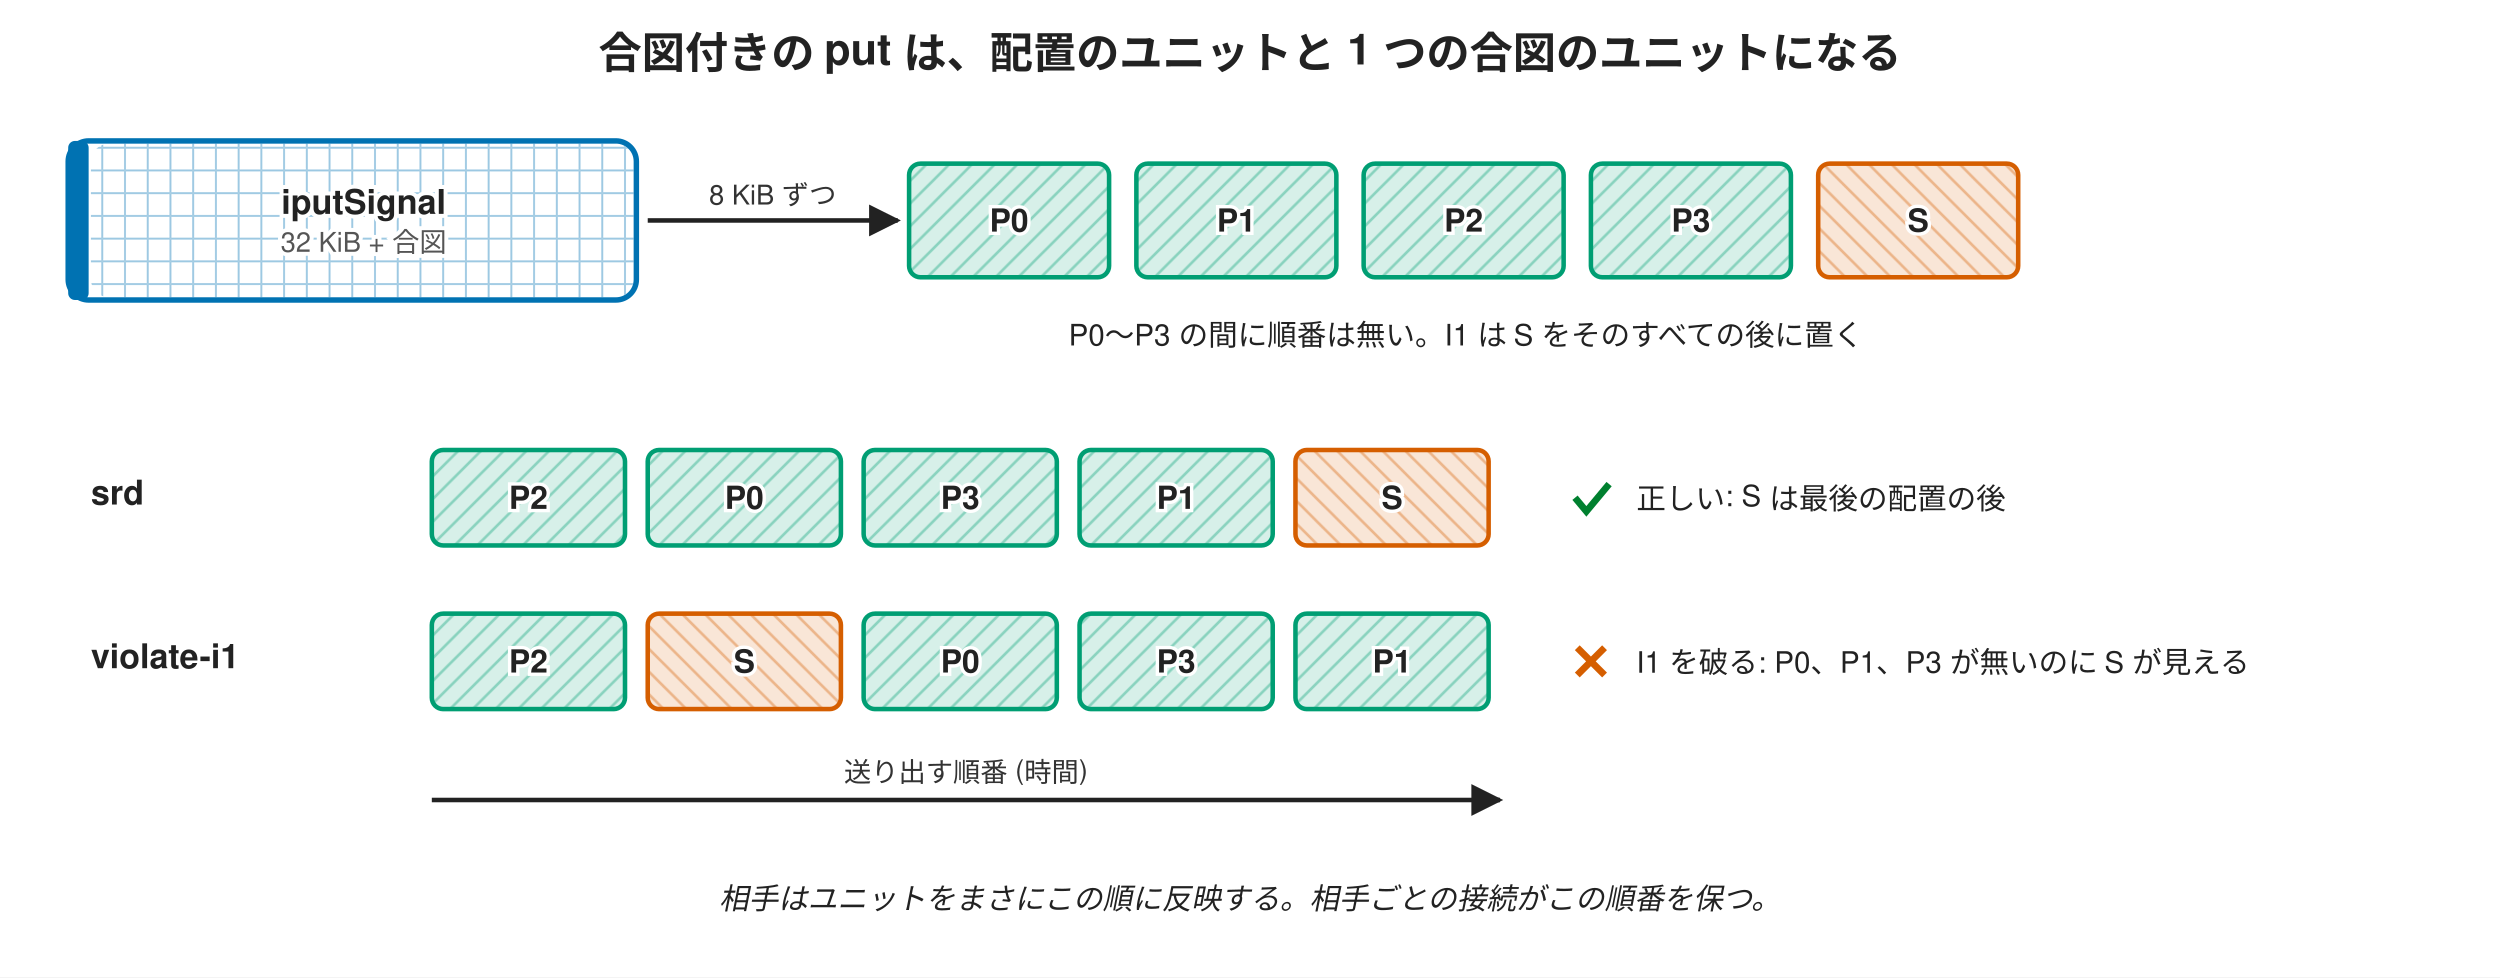
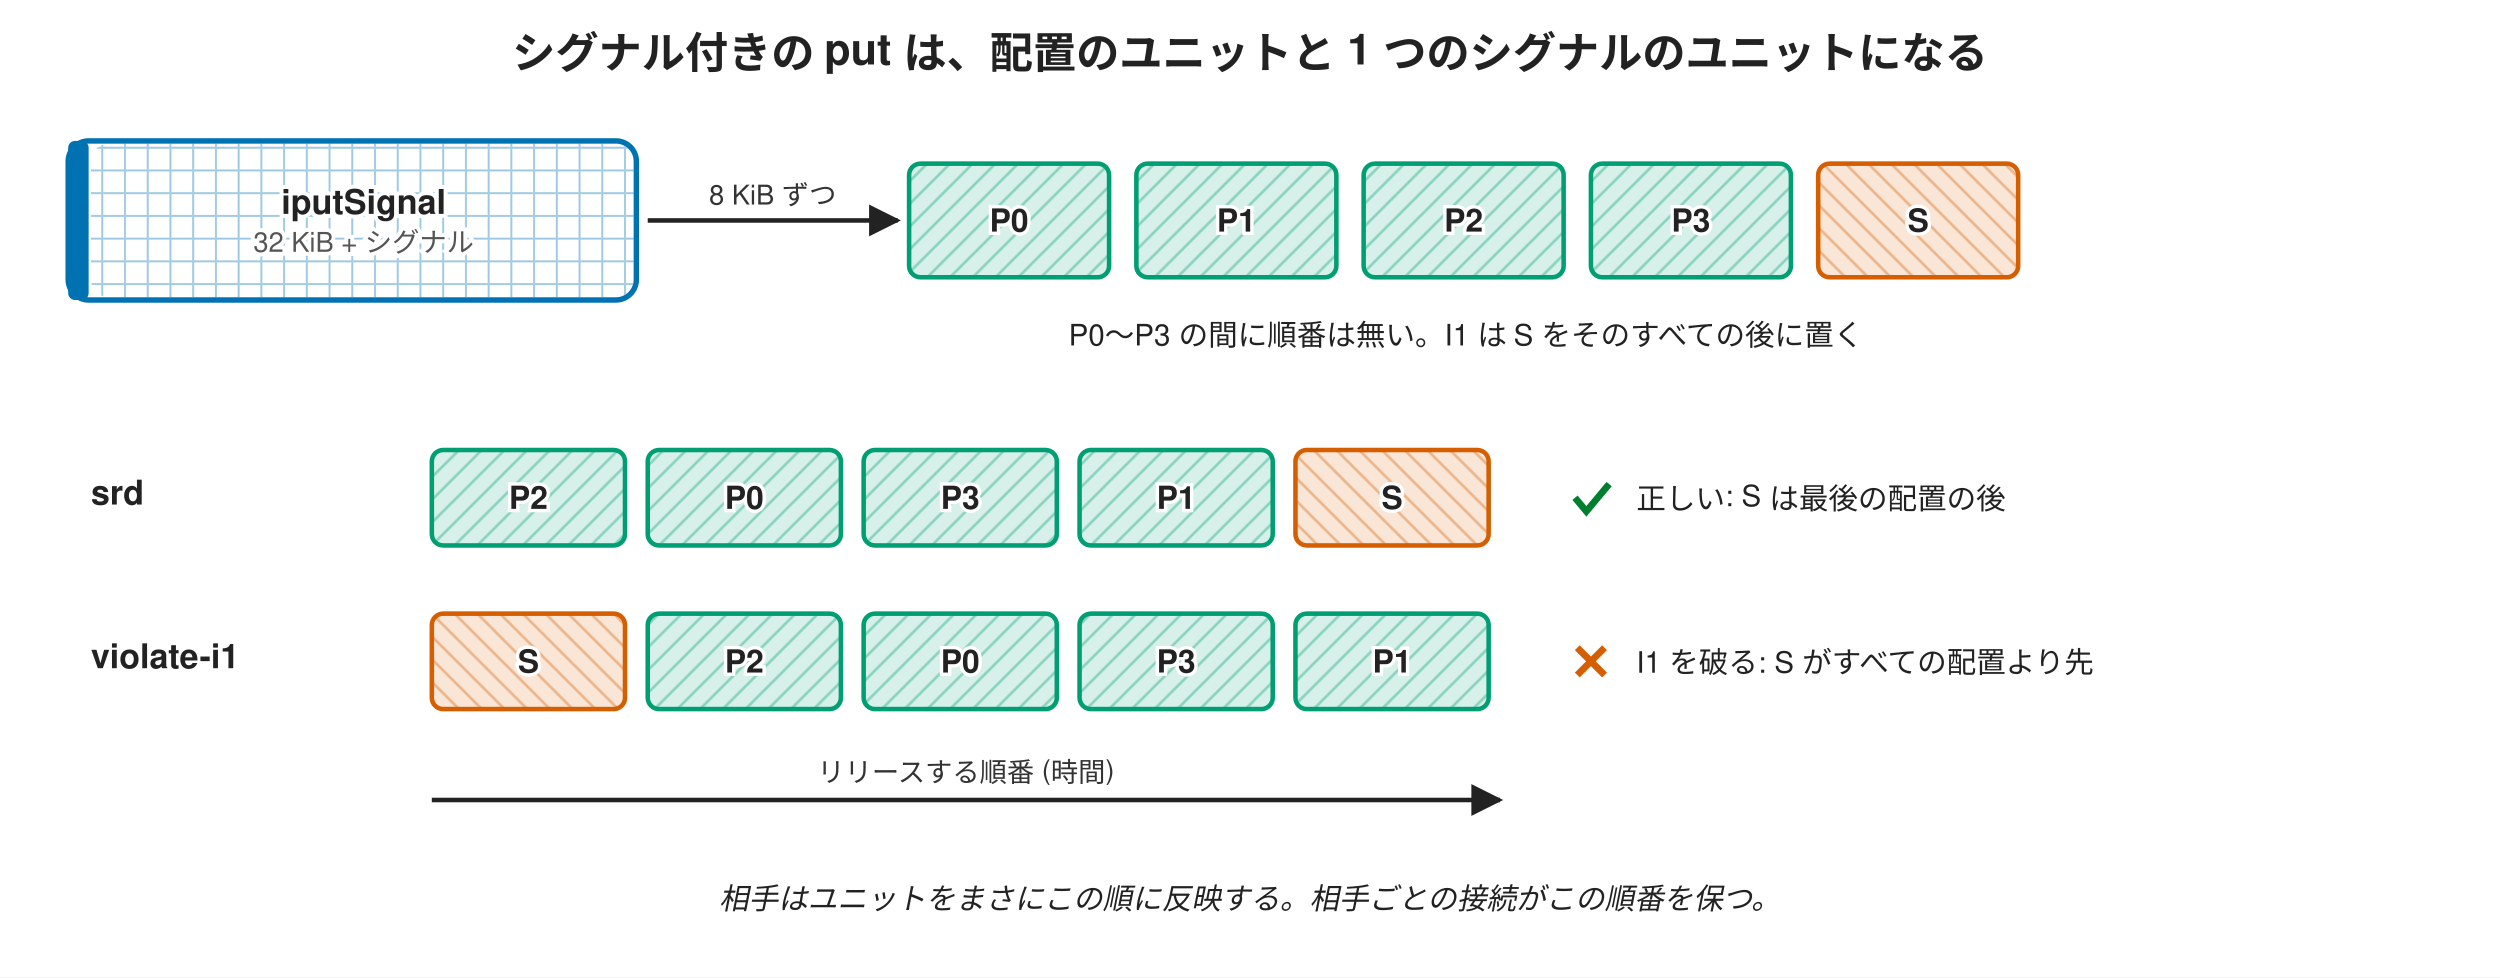
<svg xmlns="http://www.w3.org/2000/svg" width="1100" height="430" viewBox="0 0 1100 430">
  <defs>
    <pattern id="p-nccl" width="10" height="10" patternUnits="userSpaceOnUse">
      <g stroke="#0072B2" opacity="0.35">
        <path d="M0,5 h10 M5,0 v10" stroke-width="0.9" />
      </g>
    </pattern>
    <marker id="m7" viewBox="0 0 10 10" refX="9" refY="5" markerWidth="7" markerHeight="7" orient="auto-start-reverse">
      <path d="M0,0 L10,5 L0,10 z" fill="#222222" />
    </marker>
    <pattern id="p-sim" width="10" height="10" patternUnits="userSpaceOnUse">
      <g stroke="#009E73" opacity="0.35">
        <path d="M-2,2 l4,-4 M0,10 l10,-10 M8,12 l4,-4" stroke-width="1.2" />
      </g>
    </pattern>
    <pattern id="p-sig" width="10" height="10" patternUnits="userSpaceOnUse">
      <g stroke="#D55E00" opacity="0.35">
        <path d="M-2,8 l4,4 M0,0 l10,10 M8,-2 l4,4" stroke-width="1.2" />
      </g>
    </pattern>
    <marker id="m61" viewBox="0 0 10 10" refX="9" refY="5" markerWidth="7" markerHeight="7" orient="auto-start-reverse">
      <path d="M0,0 L10,5 L0,10 z" fill="#222222" />
    </marker>
  </defs>
  <rect x="0" y="0" width="1100" height="430" fill="#FFFFFF" />
-   <text x="550.0" y="30.0" font-family="Helvetica, Arial, 'Hiragino Sans', 'Hiragino Kaku Gothic ProN', 'Noto Sans CJK JP', 'Noto Sans JP', sans-serif" font-size="19" font-weight="bold" text-anchor="middle" fill="#222222">合図付きの put は、配置のユニットと 1 つの合図のユニットになる</text>
+   <text x="550.0" y="30.0" font-family="Helvetica, Arial, 'Hiragino Sans', 'Hiragino Kaku Gothic ProN', 'Noto Sans CJK JP', 'Noto Sans JP', sans-serif" font-size="19" font-weight="bold" text-anchor="middle" fill="#222222">シグナル付きの put は、配置のユニットと 1 つのシグナルのユニットになる</text>
  <rect x="30" y="62" width="250" height="70" rx="9" fill="#FFFFFF" stroke="#0072B2" stroke-width="2.4" />
  <rect x="40" y="63.2" width="238.8" height="67.6" rx="8" fill="url(#p-nccl)" />
  <rect x="30" y="62" width="9" height="70" rx="3" fill="#0072B2" />
  <text x="160.0" y="94.1" font-family="Helvetica, Arial, 'Hiragino Sans', 'Hiragino Kaku Gothic ProN', 'Noto Sans CJK JP', 'Noto Sans JP', sans-serif" font-size="15" font-weight="bold" text-anchor="middle" fill="#222222" stroke="#FFFFFF" stroke-width="3.5" paint-order="stroke">iputSignal</text>
-   <text x="160.0" y="110.8" font-family="Helvetica, Arial, 'Hiragino Sans', 'Hiragino Kaku Gothic ProN', 'Noto Sans CJK JP', 'Noto Sans JP', sans-serif" font-size="12" font-weight="normal" text-anchor="middle" fill="#555555" stroke="#FFFFFF" stroke-width="3.5" paint-order="stroke">32 KiB + 合図</text>
+   <text x="160.0" y="110.8" font-family="Helvetica, Arial, 'Hiragino Sans', 'Hiragino Kaku Gothic ProN', 'Noto Sans CJK JP', 'Noto Sans JP', sans-serif" font-size="12" font-weight="normal" text-anchor="middle" fill="#555555" stroke="#FFFFFF" stroke-width="3.5" paint-order="stroke">32 KiB + シグナル</text>
  <line x1="285" y1="97" x2="395" y2="97" stroke="#222222" stroke-width="2.0" marker-end="url(#m7)" />
  <text x="340.0" y="90.0" font-family="Helvetica, Arial, 'Hiragino Sans', 'Hiragino Kaku Gothic ProN', 'Noto Sans CJK JP', 'Noto Sans JP', sans-serif" font-size="12" font-weight="normal" text-anchor="middle" fill="#333333">8 KiB ずつ</text>
  <rect x="400" y="72" width="88" height="50" rx="5" fill="#009E73" fill-opacity="0.16" stroke="#009E73" stroke-width="2" />
  <rect x="400" y="72" width="88" height="50" rx="5" fill="url(#p-sim)" />
  <text x="444.0" y="101.9" font-family="Helvetica, Arial, 'Hiragino Sans', 'Hiragino Kaku Gothic ProN', 'Noto Sans CJK JP', 'Noto Sans JP', sans-serif" font-size="14" font-weight="bold" text-anchor="middle" fill="#222222" stroke="#FFFFFF" stroke-width="3" paint-order="stroke">P0</text>
  <rect x="500" y="72" width="88" height="50" rx="5" fill="#009E73" fill-opacity="0.16" stroke="#009E73" stroke-width="2" />
  <rect x="500" y="72" width="88" height="50" rx="5" fill="url(#p-sim)" />
  <text x="544.0" y="101.9" font-family="Helvetica, Arial, 'Hiragino Sans', 'Hiragino Kaku Gothic ProN', 'Noto Sans CJK JP', 'Noto Sans JP', sans-serif" font-size="14" font-weight="bold" text-anchor="middle" fill="#222222" stroke="#FFFFFF" stroke-width="3" paint-order="stroke">P1</text>
  <rect x="600" y="72" width="88" height="50" rx="5" fill="#009E73" fill-opacity="0.16" stroke="#009E73" stroke-width="2" />
  <rect x="600" y="72" width="88" height="50" rx="5" fill="url(#p-sim)" />
  <text x="644.0" y="101.9" font-family="Helvetica, Arial, 'Hiragino Sans', 'Hiragino Kaku Gothic ProN', 'Noto Sans CJK JP', 'Noto Sans JP', sans-serif" font-size="14" font-weight="bold" text-anchor="middle" fill="#222222" stroke="#FFFFFF" stroke-width="3" paint-order="stroke">P2</text>
  <rect x="700" y="72" width="88" height="50" rx="5" fill="#009E73" fill-opacity="0.16" stroke="#009E73" stroke-width="2" />
  <rect x="700" y="72" width="88" height="50" rx="5" fill="url(#p-sim)" />
  <text x="744.0" y="101.9" font-family="Helvetica, Arial, 'Hiragino Sans', 'Hiragino Kaku Gothic ProN', 'Noto Sans CJK JP', 'Noto Sans JP', sans-serif" font-size="14" font-weight="bold" text-anchor="middle" fill="#222222" stroke="#FFFFFF" stroke-width="3" paint-order="stroke">P3</text>
  <rect x="800" y="72" width="88" height="50" rx="5" fill="#D55E00" fill-opacity="0.16" stroke="#D55E00" stroke-width="2" />
  <rect x="800" y="72" width="88" height="50" rx="5" fill="url(#p-sig)" />
  <text x="844.0" y="101.9" font-family="Helvetica, Arial, 'Hiragino Sans', 'Hiragino Kaku Gothic ProN', 'Noto Sans CJK JP', 'Noto Sans JP', sans-serif" font-size="14" font-weight="bold" text-anchor="middle" fill="#222222" stroke="#FFFFFF" stroke-width="3" paint-order="stroke">S</text>
  <text x="645.0" y="152.0" font-family="Helvetica, Arial, 'Hiragino Sans', 'Hiragino Kaku Gothic ProN', 'Noto Sans CJK JP', 'Noto Sans JP', sans-serif" font-size="13" font-weight="normal" text-anchor="middle" fill="#222222">P0〜P3 の間に順番は無い。I1 は S をそのすべての後に置く</text>
  <text x="40.0" y="222.0" font-family="Helvetica, Arial, 'Hiragino Sans', 'Hiragino Kaku Gothic ProN', 'Noto Sans CJK JP', 'Noto Sans JP', sans-serif" font-size="15" font-weight="bold" text-anchor="start" fill="#222222">srd</text>
  <rect x="190" y="198" width="85" height="42" rx="5" fill="#009E73" fill-opacity="0.16" stroke="#009E73" stroke-width="2" />
  <rect x="190" y="198" width="85" height="42" rx="5" fill="url(#p-sim)" />
  <text x="232.5" y="223.9" font-family="Helvetica, Arial, 'Hiragino Sans', 'Hiragino Kaku Gothic ProN', 'Noto Sans CJK JP', 'Noto Sans JP', sans-serif" font-size="14" font-weight="bold" text-anchor="middle" fill="#222222" stroke="#FFFFFF" stroke-width="3" paint-order="stroke">P2</text>
  <rect x="285" y="198" width="85" height="42" rx="5" fill="#009E73" fill-opacity="0.16" stroke="#009E73" stroke-width="2" />
  <rect x="285" y="198" width="85" height="42" rx="5" fill="url(#p-sim)" />
  <text x="327.5" y="223.9" font-family="Helvetica, Arial, 'Hiragino Sans', 'Hiragino Kaku Gothic ProN', 'Noto Sans CJK JP', 'Noto Sans JP', sans-serif" font-size="14" font-weight="bold" text-anchor="middle" fill="#222222" stroke="#FFFFFF" stroke-width="3" paint-order="stroke">P0</text>
  <rect x="380" y="198" width="85" height="42" rx="5" fill="#009E73" fill-opacity="0.16" stroke="#009E73" stroke-width="2" />
  <rect x="380" y="198" width="85" height="42" rx="5" fill="url(#p-sim)" />
  <text x="422.5" y="223.9" font-family="Helvetica, Arial, 'Hiragino Sans', 'Hiragino Kaku Gothic ProN', 'Noto Sans CJK JP', 'Noto Sans JP', sans-serif" font-size="14" font-weight="bold" text-anchor="middle" fill="#222222" stroke="#FFFFFF" stroke-width="3" paint-order="stroke">P3</text>
  <rect x="475" y="198" width="85" height="42" rx="5" fill="#009E73" fill-opacity="0.16" stroke="#009E73" stroke-width="2" />
  <rect x="475" y="198" width="85" height="42" rx="5" fill="url(#p-sim)" />
  <text x="517.5" y="223.9" font-family="Helvetica, Arial, 'Hiragino Sans', 'Hiragino Kaku Gothic ProN', 'Noto Sans CJK JP', 'Noto Sans JP', sans-serif" font-size="14" font-weight="bold" text-anchor="middle" fill="#222222" stroke="#FFFFFF" stroke-width="3" paint-order="stroke">P1</text>
  <rect x="570" y="198" width="85" height="42" rx="5" fill="#D55E00" fill-opacity="0.16" stroke="#D55E00" stroke-width="2" />
  <rect x="570" y="198" width="85" height="42" rx="5" fill="url(#p-sig)" />
  <text x="612.5" y="223.9" font-family="Helvetica, Arial, 'Hiragino Sans', 'Hiragino Kaku Gothic ProN', 'Noto Sans CJK JP', 'Noto Sans JP', sans-serif" font-size="14" font-weight="bold" text-anchor="middle" fill="#222222" stroke="#FFFFFF" stroke-width="3" paint-order="stroke">S</text>
  <path d="M693,219 l5,6 l10,-12" fill="none" stroke="#00802F" stroke-width="3" />
  <text x="720.0" y="224.0" font-family="Helvetica, Arial, 'Hiragino Sans', 'Hiragino Kaku Gothic ProN', 'Noto Sans CJK JP', 'Noto Sans JP', sans-serif" font-size="13" font-weight="normal" text-anchor="start" fill="#222222">正しい: S は最後の配置の後</text>
  <text x="40.0" y="294.0" font-family="Helvetica, Arial, 'Hiragino Sans', 'Hiragino Kaku Gothic ProN', 'Noto Sans CJK JP', 'Noto Sans JP', sans-serif" font-size="15" font-weight="bold" text-anchor="start" fill="#222222">violate-i1</text>
-   <rect x="190" y="270" width="85" height="42" rx="5" fill="#009E73" fill-opacity="0.16" stroke="#009E73" stroke-width="2" />
-   <rect x="190" y="270" width="85" height="42" rx="5" fill="url(#p-sim)" />
-   <text x="232.5" y="295.9" font-family="Helvetica, Arial, 'Hiragino Sans', 'Hiragino Kaku Gothic ProN', 'Noto Sans CJK JP', 'Noto Sans JP', sans-serif" font-size="14" font-weight="bold" text-anchor="middle" fill="#222222" stroke="#FFFFFF" stroke-width="3" paint-order="stroke">P2</text>
-   <rect x="285" y="270" width="85" height="42" rx="5" fill="#D55E00" fill-opacity="0.16" stroke="#D55E00" stroke-width="2" />
-   <rect x="285" y="270" width="85" height="42" rx="5" fill="url(#p-sig)" />
-   <text x="327.5" y="295.9" font-family="Helvetica, Arial, 'Hiragino Sans', 'Hiragino Kaku Gothic ProN', 'Noto Sans CJK JP', 'Noto Sans JP', sans-serif" font-size="14" font-weight="bold" text-anchor="middle" fill="#222222" stroke="#FFFFFF" stroke-width="3" paint-order="stroke">S</text>
+   <rect x="190" y="270" width="85" height="42" rx="5" fill="#D55E00" fill-opacity="0.16" stroke="#D55E00" stroke-width="2" />
+   <rect x="190" y="270" width="85" height="42" rx="5" fill="url(#p-sig)" />
+   <text x="232.5" y="295.9" font-family="Helvetica, Arial, 'Hiragino Sans', 'Hiragino Kaku Gothic ProN', 'Noto Sans CJK JP', 'Noto Sans JP', sans-serif" font-size="14" font-weight="bold" text-anchor="middle" fill="#222222" stroke="#FFFFFF" stroke-width="3" paint-order="stroke">S</text>
+   <rect x="285" y="270" width="85" height="42" rx="5" fill="#009E73" fill-opacity="0.16" stroke="#009E73" stroke-width="2" />
+   <rect x="285" y="270" width="85" height="42" rx="5" fill="url(#p-sim)" />
+   <text x="327.5" y="295.9" font-family="Helvetica, Arial, 'Hiragino Sans', 'Hiragino Kaku Gothic ProN', 'Noto Sans CJK JP', 'Noto Sans JP', sans-serif" font-size="14" font-weight="bold" text-anchor="middle" fill="#222222" stroke="#FFFFFF" stroke-width="3" paint-order="stroke">P2</text>
  <rect x="380" y="270" width="85" height="42" rx="5" fill="#009E73" fill-opacity="0.16" stroke="#009E73" stroke-width="2" />
  <rect x="380" y="270" width="85" height="42" rx="5" fill="url(#p-sim)" />
  <text x="422.5" y="295.9" font-family="Helvetica, Arial, 'Hiragino Sans', 'Hiragino Kaku Gothic ProN', 'Noto Sans CJK JP', 'Noto Sans JP', sans-serif" font-size="14" font-weight="bold" text-anchor="middle" fill="#222222" stroke="#FFFFFF" stroke-width="3" paint-order="stroke">P0</text>
  <rect x="475" y="270" width="85" height="42" rx="5" fill="#009E73" fill-opacity="0.16" stroke="#009E73" stroke-width="2" />
  <rect x="475" y="270" width="85" height="42" rx="5" fill="url(#p-sim)" />
  <text x="517.5" y="295.9" font-family="Helvetica, Arial, 'Hiragino Sans', 'Hiragino Kaku Gothic ProN', 'Noto Sans CJK JP', 'Noto Sans JP', sans-serif" font-size="14" font-weight="bold" text-anchor="middle" fill="#222222" stroke="#FFFFFF" stroke-width="3" paint-order="stroke">P3</text>
  <rect x="570" y="270" width="85" height="42" rx="5" fill="#009E73" fill-opacity="0.16" stroke="#009E73" stroke-width="2" />
  <rect x="570" y="270" width="85" height="42" rx="5" fill="url(#p-sim)" />
  <text x="612.5" y="295.9" font-family="Helvetica, Arial, 'Hiragino Sans', 'Hiragino Kaku Gothic ProN', 'Noto Sans CJK JP', 'Noto Sans JP', sans-serif" font-size="14" font-weight="bold" text-anchor="middle" fill="#222222" stroke="#FFFFFF" stroke-width="3" paint-order="stroke">P1</text>
  <path d="M694,285 l12,12 M706,285 l-12,12" stroke="#D55E00" stroke-width="3" />
-   <text x="720.0" y="296.0" font-family="Helvetica, Arial, 'Hiragino Sans', 'Hiragino Kaku Gothic ProN', 'Noto Sans CJK JP', 'Noto Sans JP', sans-serif" font-size="13" font-weight="normal" text-anchor="start" fill="#222222">I1 を破る: P0、P1、P3 が無いのに S が見える</text>
+   <text x="720.0" y="296.0" font-family="Helvetica, Arial, 'Hiragino Sans', 'Hiragino Kaku Gothic ProN', 'Noto Sans CJK JP', 'Noto Sans JP', sans-serif" font-size="13" font-weight="normal" text-anchor="start" fill="#222222">I1 を破る: S がすべての配置より先</text>
  <line x1="190" y1="352" x2="660" y2="352" stroke="#222222" stroke-width="2.0" marker-end="url(#m61)" />
-   <text x="425.0" y="344.0" font-family="Helvetica, Arial, 'Hiragino Sans', 'Hiragino Kaku Gothic ProN', 'Noto Sans CJK JP', 'Noto Sans JP', sans-serif" font-size="12" font-weight="normal" text-anchor="middle" fill="#333333">送り出す順番 (時間)</text>
+   <text x="425.0" y="344.0" font-family="Helvetica, Arial, 'Hiragino Sans', 'Hiragino Kaku Gothic ProN', 'Noto Sans CJK JP', 'Noto Sans JP', sans-serif" font-size="12" font-weight="normal" text-anchor="middle" fill="#333333">リリースする順番 (時間)</text>
  <text x="550.0" y="400.0" font-family="Helvetica, Arial, 'Hiragino Sans', 'Hiragino Kaku Gothic ProN', 'Noto Sans CJK JP', 'Noto Sans JP', sans-serif" font-size="13" font-weight="normal" text-anchor="middle" fill="#222222" font-style="italic">相手はユニットをまさにこの順に反映する。相手ごとの接続がこの順番を保つ。</text>
</svg>
